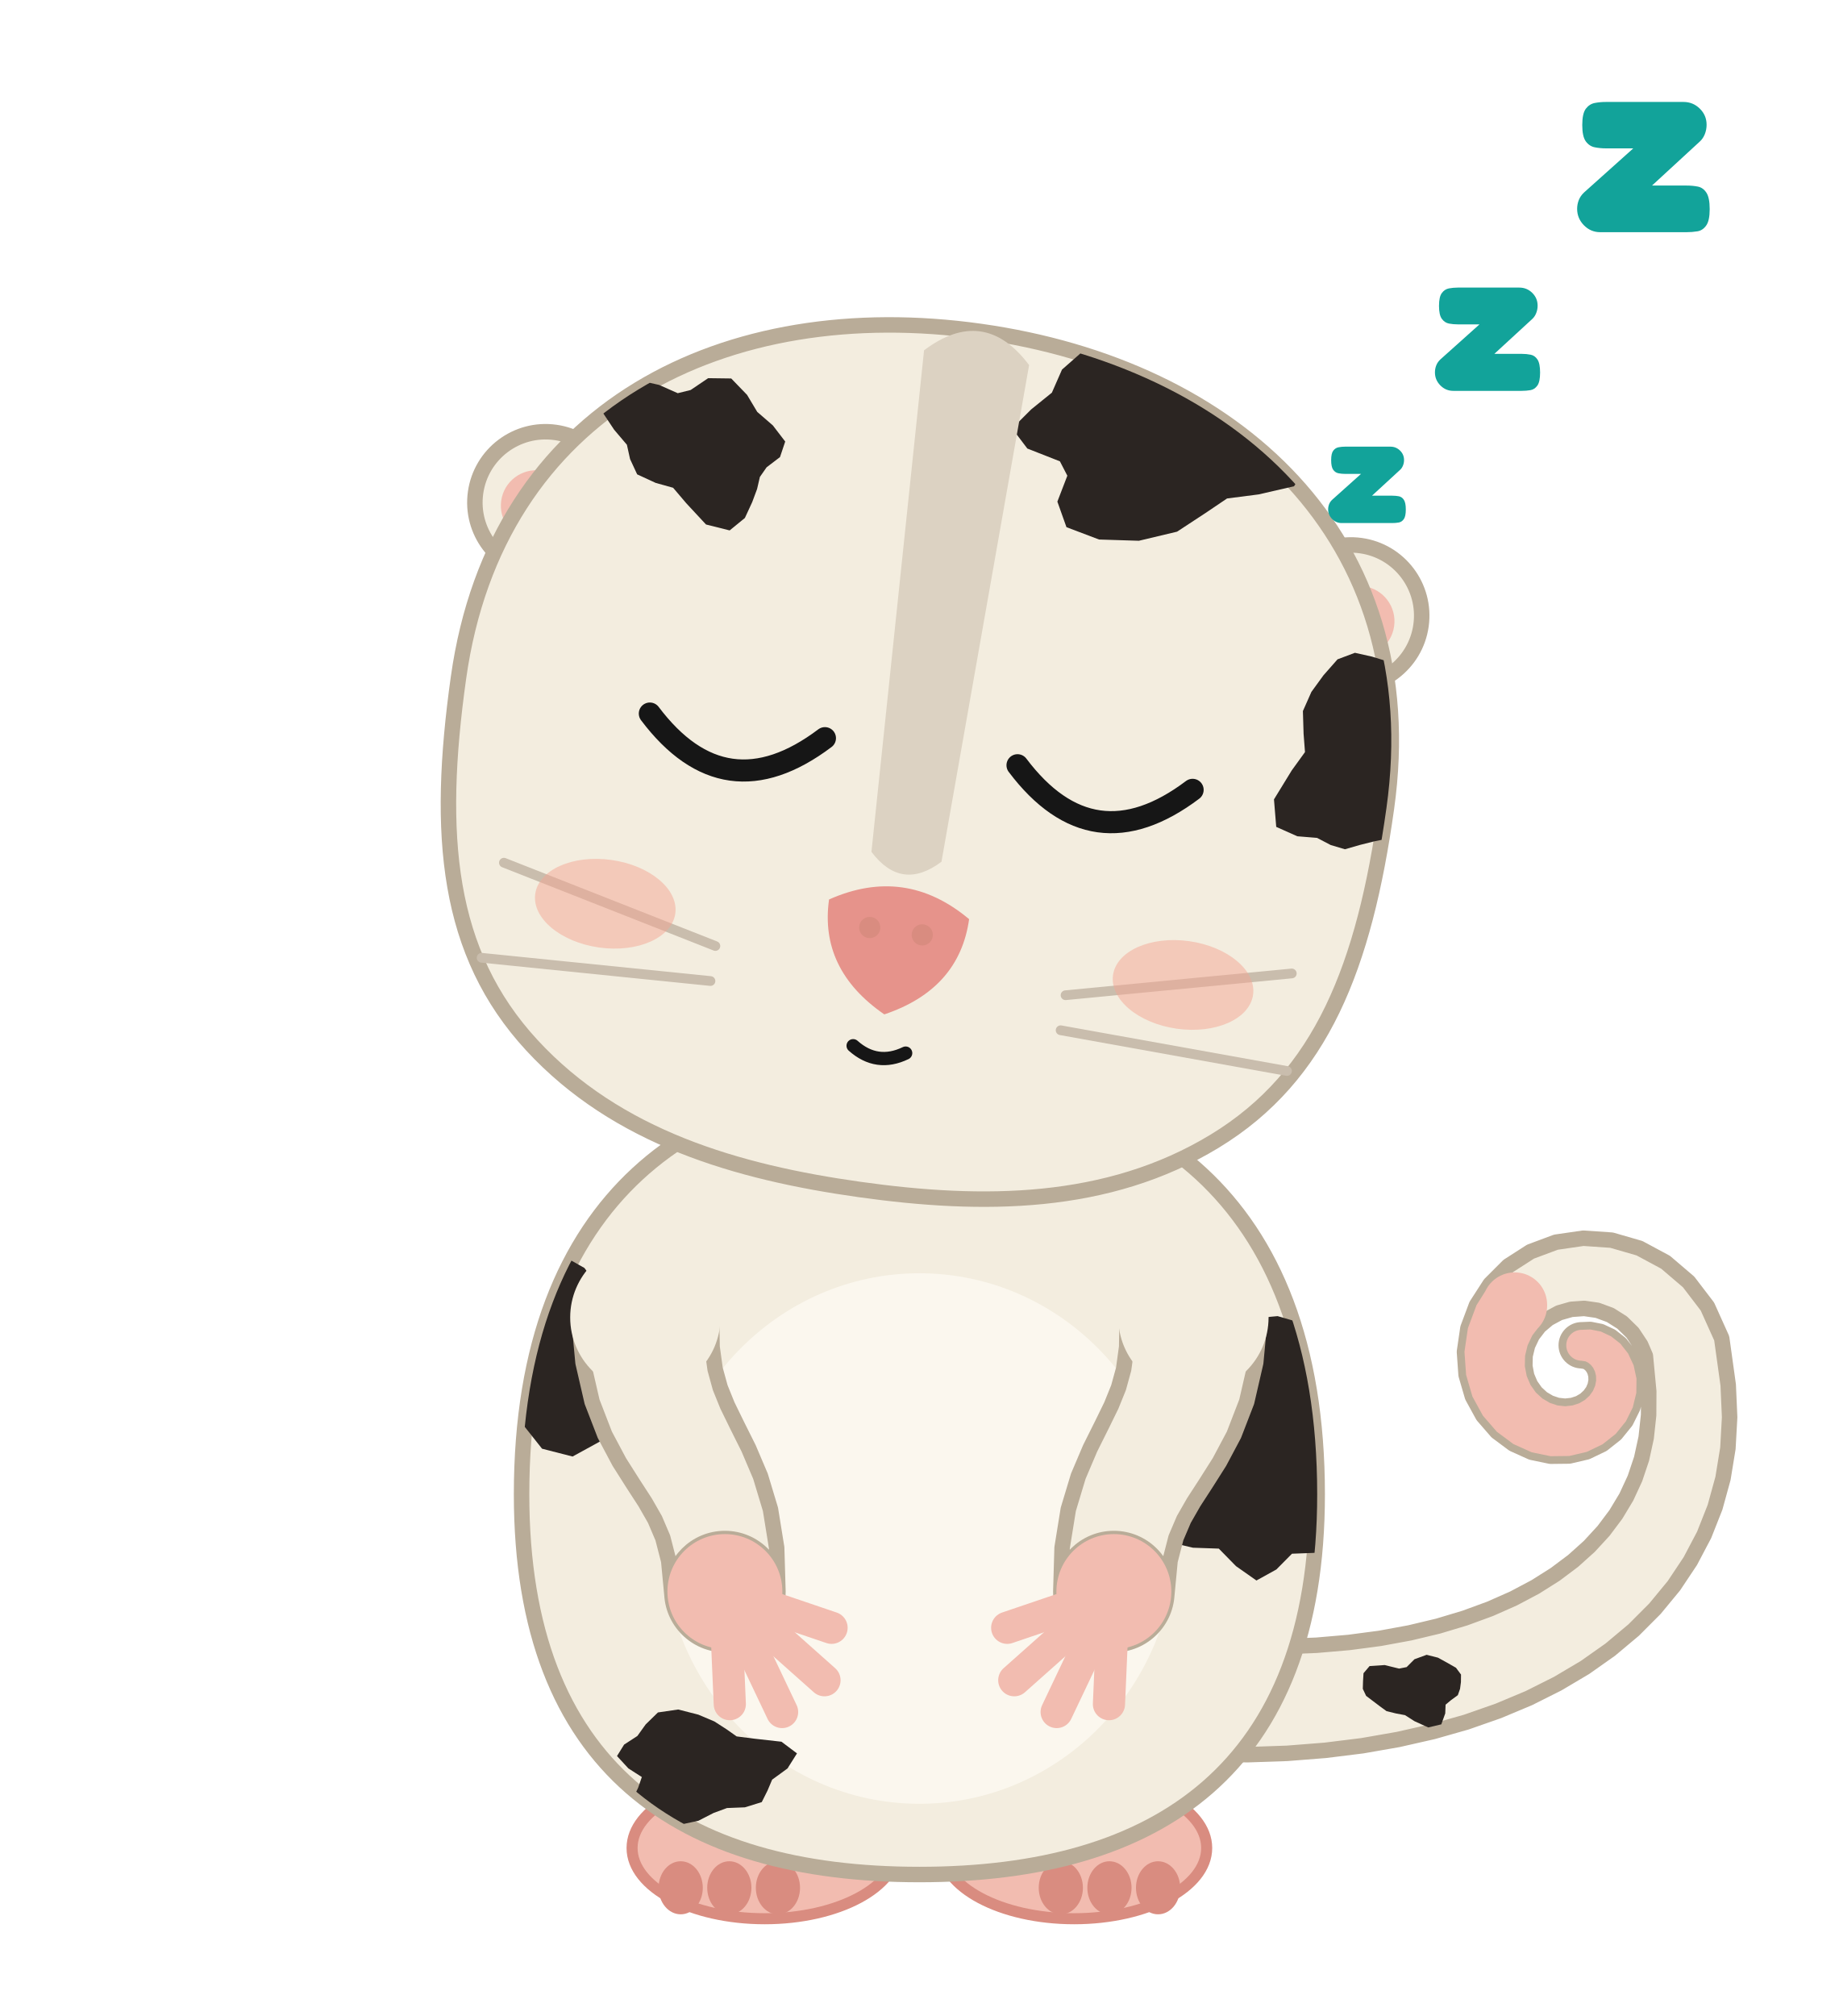
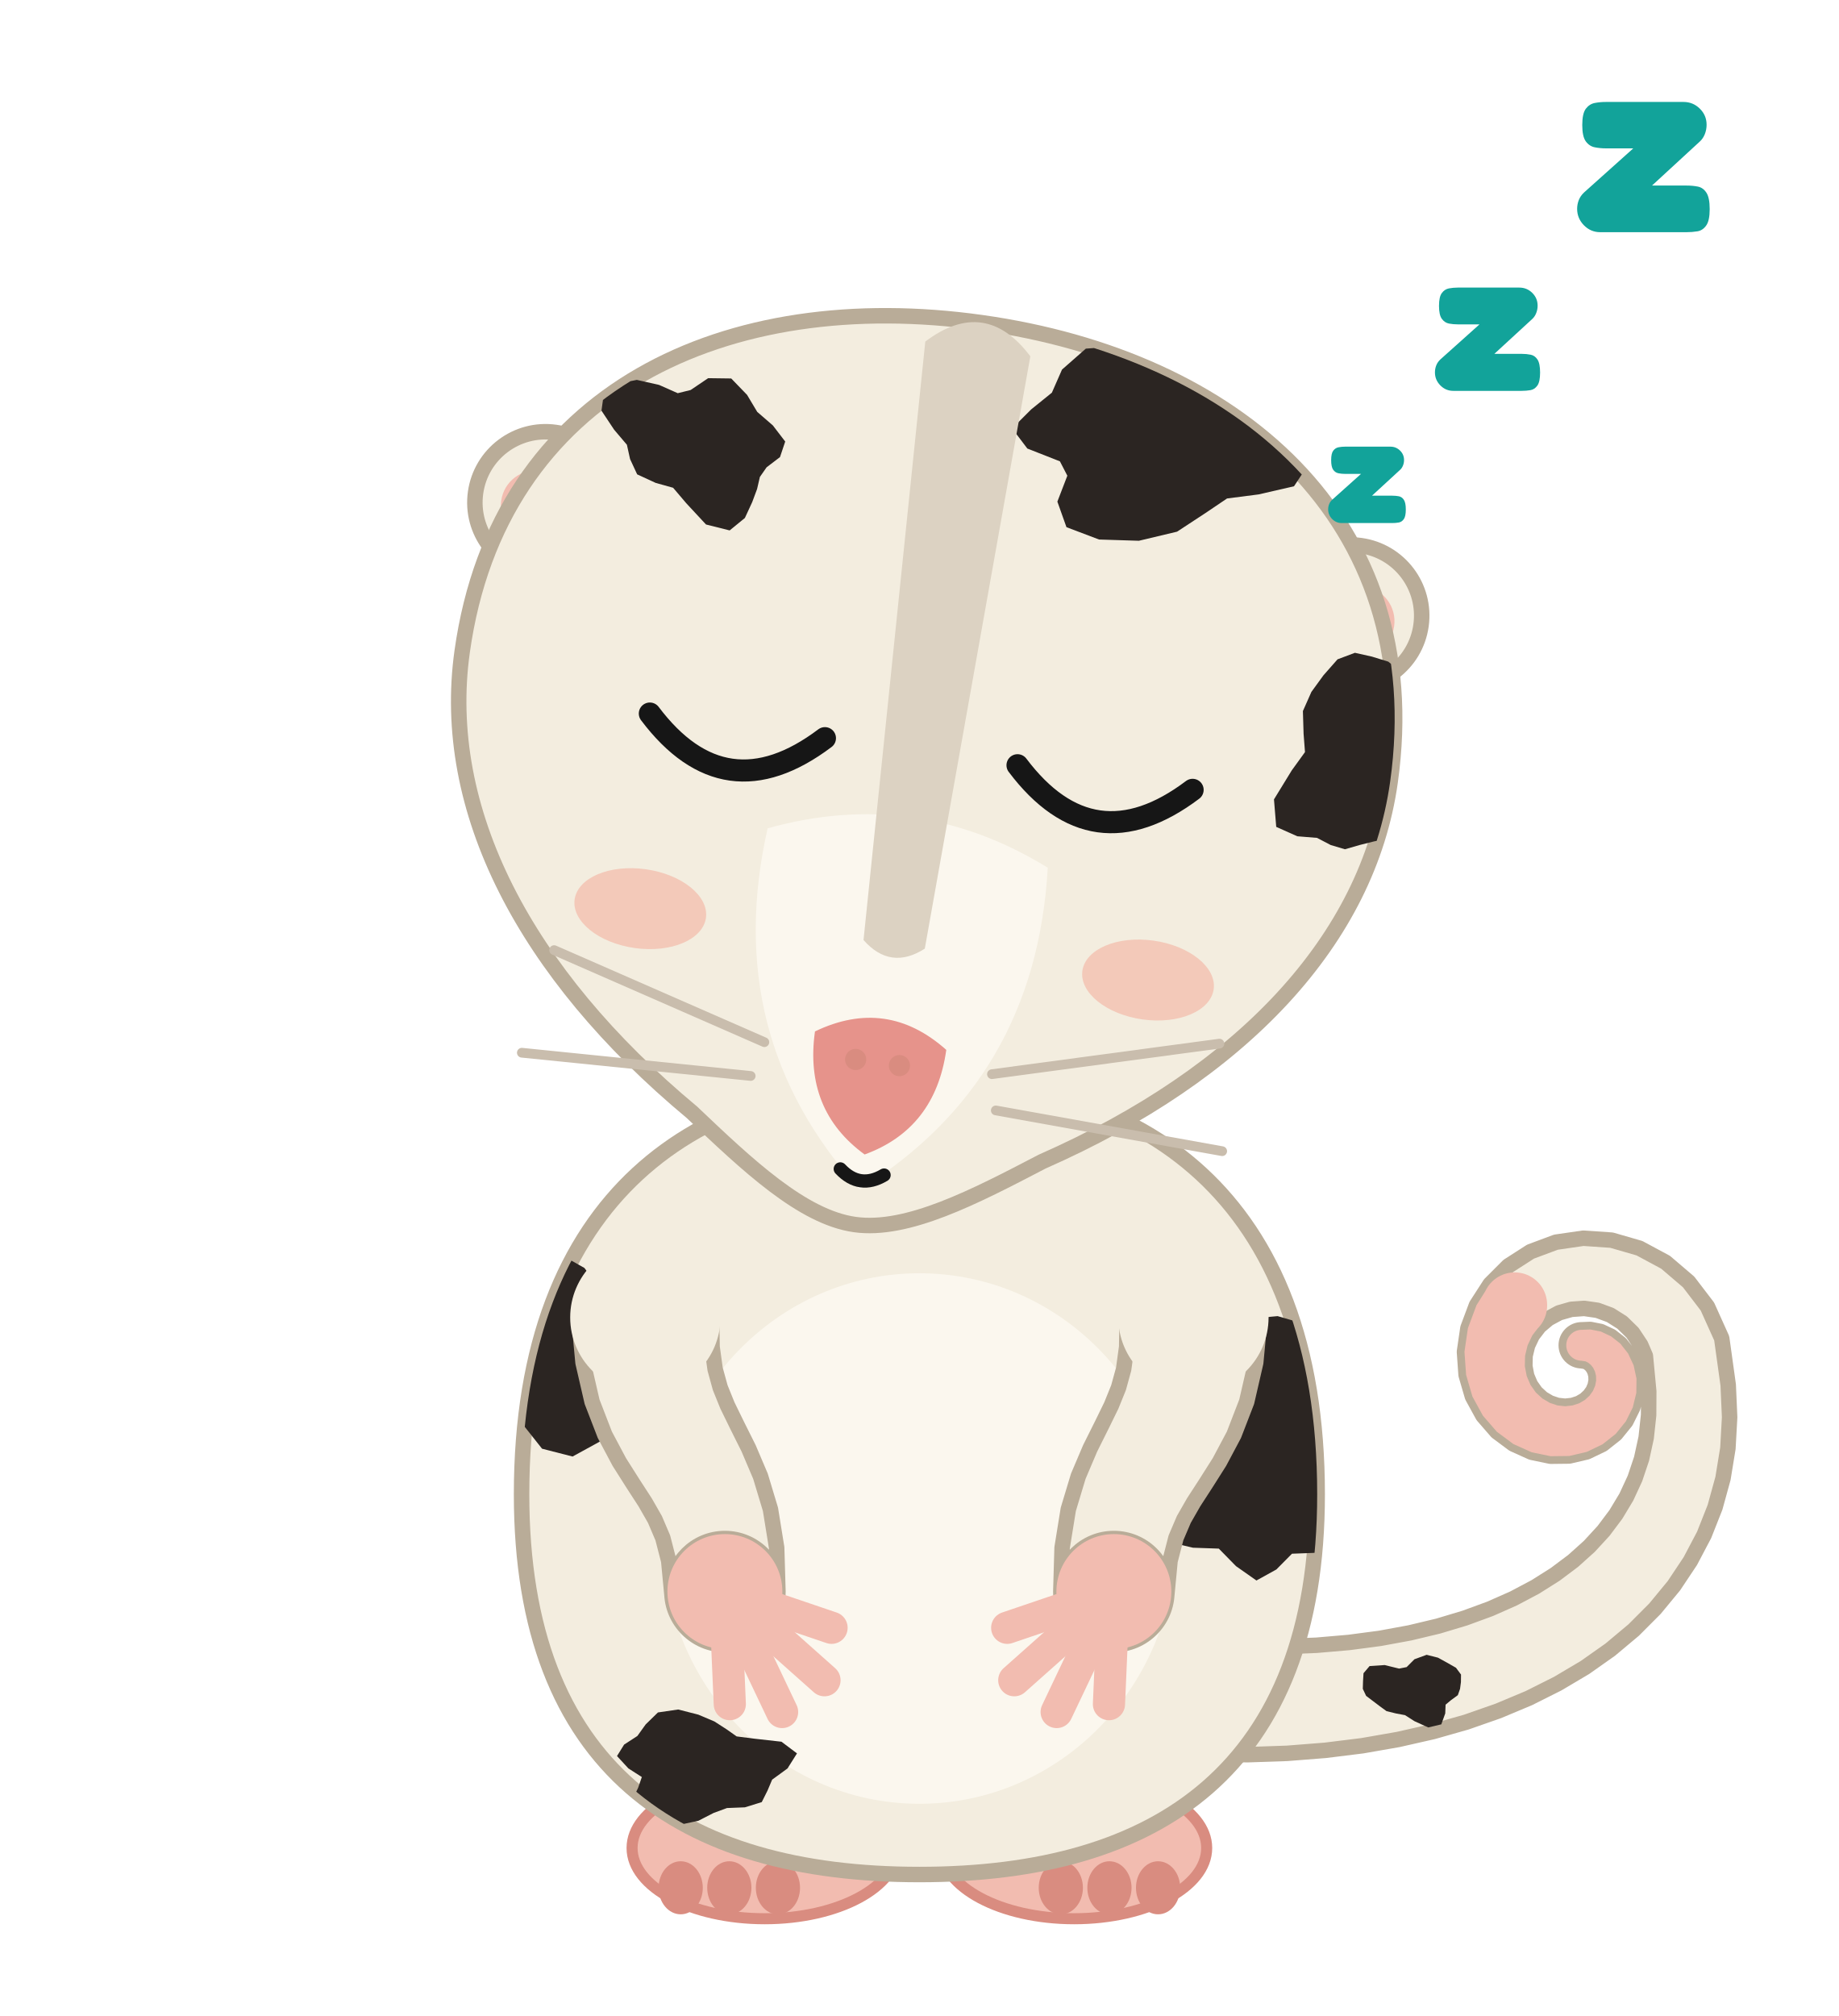
<svg xmlns="http://www.w3.org/2000/svg" viewBox="-8 -8 416 456" width="416" height="456">
  <path d="M227.68 384.79L237.12 386.34L246.66 387.55L256.06 388.37L265.3 388.82L274.35 388.89L283.19 388.59L291.82 387.91L300.21 386.87L308.34 385.45L316.19 383.67L323.75 381.52L330.98 378.99L337.88 376.1L344.42 372.82L350.58 369.17L356.31 365.13L361.6 360.7L366.41 355.88L370.7 350.68L374.42 345.1L377.54 339.18L380.01 332.93L381.81 326.39L382.92 319.59L383.31 312.57L382.99 305.28L381.52 294.71L378.28 287.52L374.03 281.96L368.82 277.51L362.91 274.33L356.61 272.51L350.21 272.07L344.01 272.97L338.27 275.11L333.24 278.34L329.12 282.46L326.04 287.23L324.1 292.42L323.32 297.75L323.69 302.98L325.12 307.88L327.5 312.22L330.65 315.85L334.39 318.63L338.52 320.49L342.8 321.38L347.03 321.33L351 320.4L354.56 318.69L357.54 316.33L359.84 313.49L361.4 310.34L362.2 307.06L362.24 303.83L361.59 300.81L360.33 298.13L358.59 295.92L356.48 294.26L354.17 293.18L351.8 292.71L349.93 292.79L349.78 299.79L350.75 299.94L351.34 300.25L351.92 300.73L352.44 301.39L352.84 302.22L353.08 303.19L353.11 304.28L352.89 305.43L352.4 306.59L351.62 307.68L350.57 308.65L349.27 309.41L347.76 309.9L346.09 310.08L344.34 309.89L342.6 309.3L340.94 308.32L339.46 306.96L338.25 305.24L337.4 303.24L336.98 301.02L337.03 298.67L337.6 296.31L338.68 294.04L340.26 291.98L342.31 290.25L344.75 288.94L347.49 288.16L350.41 287.95L353.4 288.38L356.31 289.45L359 291.15L361.34 293.44L363.19 296.23L364.25 298.7L365.01 306.72L364.98 312.09L364.43 317.18L363.39 321.95L361.89 326.42L359.95 330.61L357.58 334.55L354.79 338.27L351.57 341.77L347.92 345.05L343.84 348.11L339.34 350.95L334.43 353.55L329.12 355.9L323.42 357.99L317.36 359.81L310.95 361.34L304.21 362.58L297.17 363.51L289.85 364.14L282.27 364.44L274.45 364.42L266.41 364.07L258.18 363.38L249.78 362.35L241.23 360.98L232.32 359.21ZM217 372a13 13 0 1 0 26 0a13 13 0 1 0 -26 0ZM346.35 296.29a3.5 3.5 0 1 0 7 0a3.5 3.5 0 1 0 -7 0Z" fill="#F3EDDF" stroke="#B9AC98" stroke-width="3.5" stroke-linejoin="round" />
  <path d="M328.64 283.09L326.04 287.23L324.1 292.42L323.32 297.75L323.69 302.98L325.12 307.88L327.5 312.22L330.65 315.85L334.39 318.63L338.52 320.49L342.8 321.38L347.03 321.33L351 320.4L354.56 318.69L357.54 316.33L359.84 313.49L361.4 310.34L362.2 307.06L362.24 303.83L361.59 300.81L360.33 298.13L358.59 295.92L356.48 294.26L354.17 293.18L351.8 292.71L349.93 292.79L349.78 299.79L350.75 299.94L351.34 300.25L351.92 300.73L352.44 301.39L352.84 302.22L353.08 303.19L353.11 304.28L352.89 305.43L352.4 306.59L351.62 307.68L350.57 308.65L349.27 309.41L347.76 309.9L346.09 310.08L344.34 309.89L342.6 309.3L340.94 308.32L339.46 306.96L338.25 305.24L337.4 303.24L336.98 301.02L337.03 298.67L337.6 296.31L338.68 294.04L340.75 291.35ZM327.36 287.22a7.331 7.331 0 1 0 14.661 0a7.331 7.331 0 1 0 -14.661 0ZM346.35 296.29a3.5 3.5 0 1 0 7 0a3.5 3.5 0 1 0 -7 0Z" fill="#F2BCB0" />
  <path d="M322.32 374L321.82 375.43L320.3 376.54L319.05 377.58L318.97 379.56L318.08 382.03L315.13 382.73L312 381.31L309.87 379.95L307.79 379.56L305.68 379.04L304.2 377.96L302.72 376.84L301.07 375.59L300.32 374L300.37 372.31L300.48 370.47L301.85 368.85L305.26 368.62L308.53 369.42L310.24 369.08L312 367.31L314.76 366.3L317.33 366.95L319.4 368.09L321.4 369.23L322.54 370.77L322.52 372.47Z" fill="#2B2522" transform="rotate(0 312 374)" />
  <ellipse cx="165" cy="410" rx="30" ry="16" fill="#F2BCB0" stroke="#D98C80" stroke-width="2.5" />
  <ellipse cx="146" cy="419" rx="5" ry="6" fill="#D98C80" />
  <ellipse cx="157" cy="419" rx="5" ry="6" fill="#D98C80" />
  <ellipse cx="168" cy="419" rx="5" ry="6" fill="#D98C80" />
  <ellipse cx="235" cy="410" rx="30" ry="16" fill="#F2BCB0" stroke="#D98C80" stroke-width="2.5" />
  <ellipse cx="232" cy="419" rx="5" ry="6" fill="#D98C80" />
  <ellipse cx="243" cy="419" rx="5" ry="6" fill="#D98C80" />
  <ellipse cx="254" cy="419" rx="5" ry="6" fill="#D98C80" />
  <defs>
    <clipPath id="b13">
      <path d="M110 330C110 262 150 236 200 236C250 236 290 262 290 330C290 392 254 416 200 416C146 416 110 392 110 330Z" />
    </clipPath>
  </defs>
  <path d="M110 330C110 262 150 236 200 236C250 236 290 262 290 330C290 392 254 416 200 416C146 416 110 392 110 330Z" fill="#F3EDDF" stroke="#B9AC98" stroke-width="3.5" stroke-linejoin="round" />
  <ellipse cx="200" cy="340" rx="58" ry="60" fill="#FBF7EE" />
  <g clip-path="url(#b13)">
    <path d="M150.32 300L150.96 303.94L149.48 307.83L143.52 309.67L138.39 310.75L136.41 314.97L132.86 320.81L126 322.73L119.37 320.1L114.6 316.39L111.23 312.82L109.19 309.28L106.35 306.55L101.32 303.9L98.32 300L100.27 295.93L102.63 292.21L102.86 287.23L105.97 282.61L113.85 282.53L121.29 285.71L126 286.73L130.94 285L137.16 283.96L143.65 284.68L149.85 286.84L153.2 290.93L152.01 295.89Z" fill="#2B2522" transform="rotate(30 126 300)" />
    <path d="M297.1 320L300.24 327.55L299.42 335.38L296.2 341.97L291.01 345.66L284.89 345.18L280.1 344.52L276 347.42L271.13 349.09L267.14 345.09L264 340.51L258.26 339.29L251.23 336.27L249.26 328.32L253.1 320L257.35 314.19L259.78 309.35L261.8 304.56L263.58 298.75L265.8 291.12L270.31 286.03L276 287.42L280.92 290.59L286.23 291.03L291.44 293.6L292.66 301.88L290.87 310.24L292.15 314.97Z" fill="#2B2522" transform="rotate(-10 276 320)" />
    <path d="M170.17 392L166.69 394.54L165.64 397.02L164.34 399.62L160.53 400.8L156.47 400.96L153.45 402.07L150 403.84L145.62 404.78L140.77 404.78L136.22 403.52L134.52 400.23L136.37 396.38L137.21 393.95L134.17 392L131.59 389.2L133.2 386.61L136.2 384.66L138.08 382.04L140.85 379.34L145.44 378.67L150 379.84L153.63 381.38L156.39 383.16L158.66 384.76L162.66 385.27L168.8 385.96L172.31 388.6Z" fill="#2B2522" transform="rotate(0 150 392)" />
  </g>
  <path d="M123.03 290.89L123.91 300.21L125.95 309.06L128.84 316.54L132.1 322.67L135.25 327.64L137.96 331.82L140.17 335.68L141.95 339.85L143.29 345.05L144.02 352.72L167.98 351.28L167.71 342.08L166.31 333.4L164.05 325.91L161.37 319.61L158.75 314.36L156.57 309.9L154.94 305.87L153.79 301.69L153.1 296.66L152.97 289.11ZM123 290a15 15 0 1 0 30 0a15 15 0 1 0 -30 0ZM144 352a12 12 0 1 0 24 0a12 12 0 1 0 -24 0Z" fill="#F3EDDF" stroke="#B9AC98" stroke-width="3.5" stroke-linejoin="round" />
  <circle cx="138" cy="290" r="17" fill="#F3EDDF" />
  <circle cx="156" cy="352" r="13" fill="#F2BCB0" />
  <path d="M160.92 353.67L180.13 360.19" stroke="#F2BCB0" stroke-width="7.28" stroke-linecap="round" />
  <path d="M159.88 355.46L178.53 372.05" stroke="#F2BCB0" stroke-width="7.28" stroke-linecap="round" />
  <path d="M158.23 356.7L168.94 379.24" stroke="#F2BCB0" stroke-width="7.28" stroke-linecap="round" />
  <path d="M156.23 357.2L157.11 377.46" stroke="#F2BCB0" stroke-width="7.28" stroke-linecap="round" />
  <path d="M247.03 289.11L246.9 296.66L246.21 301.69L245.06 305.87L243.43 309.9L241.25 314.36L238.63 319.61L235.95 325.91L233.69 333.4L232.29 342.08L232.02 351.28L255.98 352.72L256.71 345.05L258.05 339.85L259.83 335.68L262.04 331.82L264.75 327.64L267.9 322.67L271.16 316.54L274.05 309.06L276.09 300.21L276.97 290.89ZM247 290a15 15 0 1 0 30 0a15 15 0 1 0 -30 0ZM232 352a12 12 0 1 0 24 0a12 12 0 1 0 -24 0Z" fill="#F3EDDF" stroke="#B9AC98" stroke-width="3.5" stroke-linejoin="round" />
  <circle cx="262" cy="290" r="17" fill="#F3EDDF" />
  <circle cx="244" cy="352" r="13" fill="#F2BCB0" />
  <path d="M243.77 357.2L242.89 377.46" stroke="#F2BCB0" stroke-width="7.28" stroke-linecap="round" />
  <path d="M241.77 356.7L231.06 379.24" stroke="#F2BCB0" stroke-width="7.28" stroke-linecap="round" />
  <path d="M240.12 355.46L221.47 372.05" stroke="#F2BCB0" stroke-width="7.28" stroke-linecap="round" />
  <path d="M239.08 353.67L219.87 360.19" stroke="#F2BCB0" stroke-width="7.28" stroke-linecap="round" />
  <g transform="rotate(8 200 165)">
    <defs>
      <clipPath id="h14">
-         <path d="M94 160C94 98 142 66 200 66C258 66 306 98 306 160C306 196 300 222 278 240C256 258 228 262 200 262C172 262 144 258 122 240C100 222 94 196 94 160Z" />
+         <path d="M94 154C94 94 142 64 200 64C258 64 306 94 306 154C306 190 282 224 240 250C226 260 212 270 200 270C188 270 174 260 160 250C118 224 94 190 94 154Z" />
      </clipPath>
    </defs>
    <circle cx="108" cy="118" r="16" fill="#F3EDDF" stroke="#B9AC98" stroke-width="3.5" stroke-linejoin="round" />
    <circle cx="106" cy="119" r="8" fill="#F2BCB0" />
    <circle cx="292" cy="118" r="16" fill="#F3EDDF" stroke="#B9AC98" stroke-width="3.5" stroke-linejoin="round" />
    <circle cx="294" cy="119" r="8" fill="#F2BCB0" />
-     <path d="M94 160C94 98 142 66 200 66C258 66 306 98 306 160C306 196 300 222 278 240C256 258 228 262 200 262C172 262 144 258 122 240C100 222 94 196 94 160Z" fill="#F3EDDF" stroke="#B9AC98" stroke-width="3.5" stroke-linejoin="round" />
+     <path d="M94 154C94 94 142 64 200 64C258 64 306 94 306 154C306 190 282 224 240 250C226 260 212 270 200 270C188 270 174 260 160 250C118 224 94 190 94 154Z" fill="#F3EDDF" stroke="#B9AC98" stroke-width="3.5" stroke-linejoin="round" />
    <g clip-path="url(#h14)">
      <path d="M281.52 84L276.69 88.12L276.28 92.58L273.11 96.72L264.99 98L257.8 98.42L252.73 101.35L246 105.12L237.24 106.57L228.27 105.66L221.11 102.36L219.46 96.45L222.12 90.76L220.67 87.4L213.52 84L210.4 79.22L215.02 75.22L219.94 71.78L222.59 66.73L228.3 62.38L237.6 62.35L246 65.12L252.37 67.57L257.77 69.62L263.51 71.08L272.62 71.51L283.39 73.41L286.97 78.5Z" fill="#2B2522" transform="rotate(-12 246 84)" />
      <path d="M156.18 100L156.9 102.7L157.32 105.84L157.54 109.79L155.82 113.89L150.47 115.22L144.26 113.07L140 111.38L136 112.26L131.39 112.52L128.35 110.22L126.2 107.7L122.05 106.05L117.5 103.59L116.18 100L117.9 96.47L121.29 93.69L126.27 92.33L130.88 92L133.12 89.99L135.36 85.77L140 83.38L144.9 84.97L148.74 87.29L153.29 88.33L157.48 90.24L158.09 93.9L156.5 97.36Z" fill="#2B2522" transform="rotate(20 140 100)" />
      <path d="M317.99 150L316.3 155.74L313.06 159.97L310.55 163.76L307.65 166.64L304.25 167.84L301.17 169.09L298 170.51L294.68 170.01L291.4 168.84L286.92 169.1L281.9 167.66L280.53 161.57L283.6 154.52L285.99 150L285.1 145.95L284.23 140.88L285.53 136.32L287.7 132.24L290.36 128.2L294.05 126.19L298 126.51L301.8 127.12L305.29 129.19L306.87 134.7L306.92 140.22L309.36 142.48L314.8 144.73Z" fill="#2B2522" transform="rotate(0 298 150)" />
    </g>
-     <path d="M188 72Q200 60 212 72L208 186Q200 194 192 186Z" fill="#DCD2C2" />
-     <path d="M184 198Q200 188 216 198Q216 214 200 222Q184 214 184 198Z" fill="#E6938B" />
-     <circle cx="194" cy="203" r="2.4" fill="#D98C80" />
-     <circle cx="206" cy="203" r="2.4" fill="#D98C80" />
-     <path d="M194 230Q200 234 206 230" fill="none" stroke="#161616" stroke-width="3" stroke-linecap="round" />
-     <path d="M160 212L110 200M160 220L108 222" fill="none" stroke="#C9BDAD" stroke-width="2.2" stroke-linecap="round" />
-     <path d="M240 212L290 200M240 220L292 222" fill="none" stroke="#C9BDAD" stroke-width="2.2" stroke-linecap="round" />
-     <ellipse cx="134" cy="206" rx="16" ry="10" fill="#F3A694" opacity="0.5" />
-     <ellipse cx="266" cy="206" rx="16" ry="10" fill="#F3A694" opacity="0.5" />
+     <path d="M168 184Q200 170 232 184Q236 232 200 262Q164 232 168 184Z" fill="#FBF7EE" />
+     <path d="M188 70Q200 58 212 70L207 206Q200 212 193 206Z" fill="#DCD2C2" />
+     <path d="M185 228Q200 218 215 228Q215 246 200 254Q185 246 185 228Z" fill="#E6938B" />
+     <circle cx="195" cy="233" r="2.4" fill="#D98C80" />
+     <circle cx="205" cy="233" r="2.4" fill="#D98C80" />
+     <path d="M195 258Q200 262 205 258" fill="none" stroke="#161616" stroke-width="3" stroke-linecap="round" />
+     <path d="M174 232L124 218M172 240L120 242" fill="none" stroke="#C9BDAD" stroke-width="2.2" stroke-linecap="round" />
+     <path d="M226 232L276 218M228 240L280 242" fill="none" stroke="#C9BDAD" stroke-width="2.2" stroke-linecap="round" />
+     <ellipse cx="142" cy="206" rx="15" ry="9" fill="#F3A694" opacity="0.5" />
+     <ellipse cx="258" cy="206" rx="15" ry="9" fill="#F3A694" opacity="0.5" />
    <path d="M138 162Q158 182 178 162" fill="none" stroke="#161616" stroke-width="5" stroke-linecap="round" />
    <path d="M222 162Q242 182 262 162" fill="none" stroke="#161616" stroke-width="5" stroke-linecap="round" />
  </g>
  <path d="M306.96 110.31L295.54 110.31Q294.28 110.31 293.38 109.39Q292.48 108.47 292.48 107.21L292.48 107.21Q292.48 106.60 292.70 106.04Q292.92 105.48 293.39 105.04L293.39 105.04L299.92 99.19L296.28 99.19Q295.54 99.19 294.82 99.05Q294.11 98.92 293.63 98.27Q293.16 97.62 293.16 96.09L293.16 96.09Q293.16 94.56 293.63 93.94Q294.11 93.31 294.82 93.17Q295.54 93.03 296.28 93.03L296.28 93.03L306.59 93.03Q307.84 93.03 308.75 93.92Q309.65 94.80 309.65 96.06L309.65 96.06Q309.65 96.71 309.41 97.30Q309.17 97.90 308.76 98.27L308.76 98.27L302.40 104.12L306.99 104.12Q307.78 104.12 308.47 104.25Q309.17 104.39 309.61 105.05Q310.05 105.72 310.05 107.25L310.05 107.25Q310.05 108.78 309.60 109.42Q309.14 110.07 308.44 110.19Q307.74 110.31 306.96 110.31L306.96 110.31Z" fill="#12A39A" />
  <path d="M336.24 80.41L320.78 80.41Q319.08 80.41 317.86 79.17Q316.64 77.93 316.64 76.23L316.64 76.23Q316.64 75.40 316.94 74.64Q317.24 73.88 317.89 73.28L317.89 73.28L326.72 65.37L321.80 65.37Q320.78 65.37 319.82 65.19Q318.85 65.00 318.21 64.13Q317.56 63.26 317.56 61.19L317.56 61.19Q317.56 59.12 318.21 58.27Q318.85 57.41 319.82 57.23Q320.78 57.05 321.80 57.05L321.80 57.05L335.73 57.05Q337.44 57.05 338.65 58.24Q339.87 59.44 339.87 61.14L339.87 61.14Q339.87 62.01 339.55 62.82Q339.23 63.62 338.68 64.13L338.68 64.13L330.08 72.04L336.29 72.04Q337.34 72.04 338.29 72.23Q339.23 72.41 339.83 73.31Q340.43 74.20 340.43 76.27L340.43 76.27Q340.43 78.34 339.81 79.22Q339.18 80.09 338.24 80.25Q337.30 80.41 336.24 80.41L336.24 80.41Z" fill="#12A39A" />
  <path d="M373.52 44.52L354.03 44.52Q351.89 44.52 350.35 42.96Q348.81 41.39 348.81 39.24L348.81 39.24Q348.81 38.20 349.19 37.24Q349.57 36.29 350.38 35.53L350.38 35.53L361.51 25.56L355.31 25.56Q354.03 25.56 352.81 25.32Q351.60 25.09 350.78 23.99Q349.97 22.89 349.97 20.28L349.97 20.28Q349.97 17.67 350.78 16.59Q351.60 15.52 352.81 15.29Q354.03 15.06 355.31 15.06L355.31 15.06L372.88 15.06Q375.03 15.06 376.56 16.57Q378.10 18.07 378.10 20.22L378.10 20.22Q378.10 21.32 377.70 22.34Q377.29 23.35 376.59 23.99L376.59 23.99L365.75 33.97L373.58 33.97Q374.91 33.97 376.10 34.20Q377.29 34.43 378.04 35.56Q378.80 36.69 378.80 39.30L378.80 39.30Q378.80 41.91 378.01 43.01Q377.23 44.12 376.04 44.32Q374.85 44.52 373.52 44.52L373.52 44.52Z" fill="#12A39A" />
</svg>
